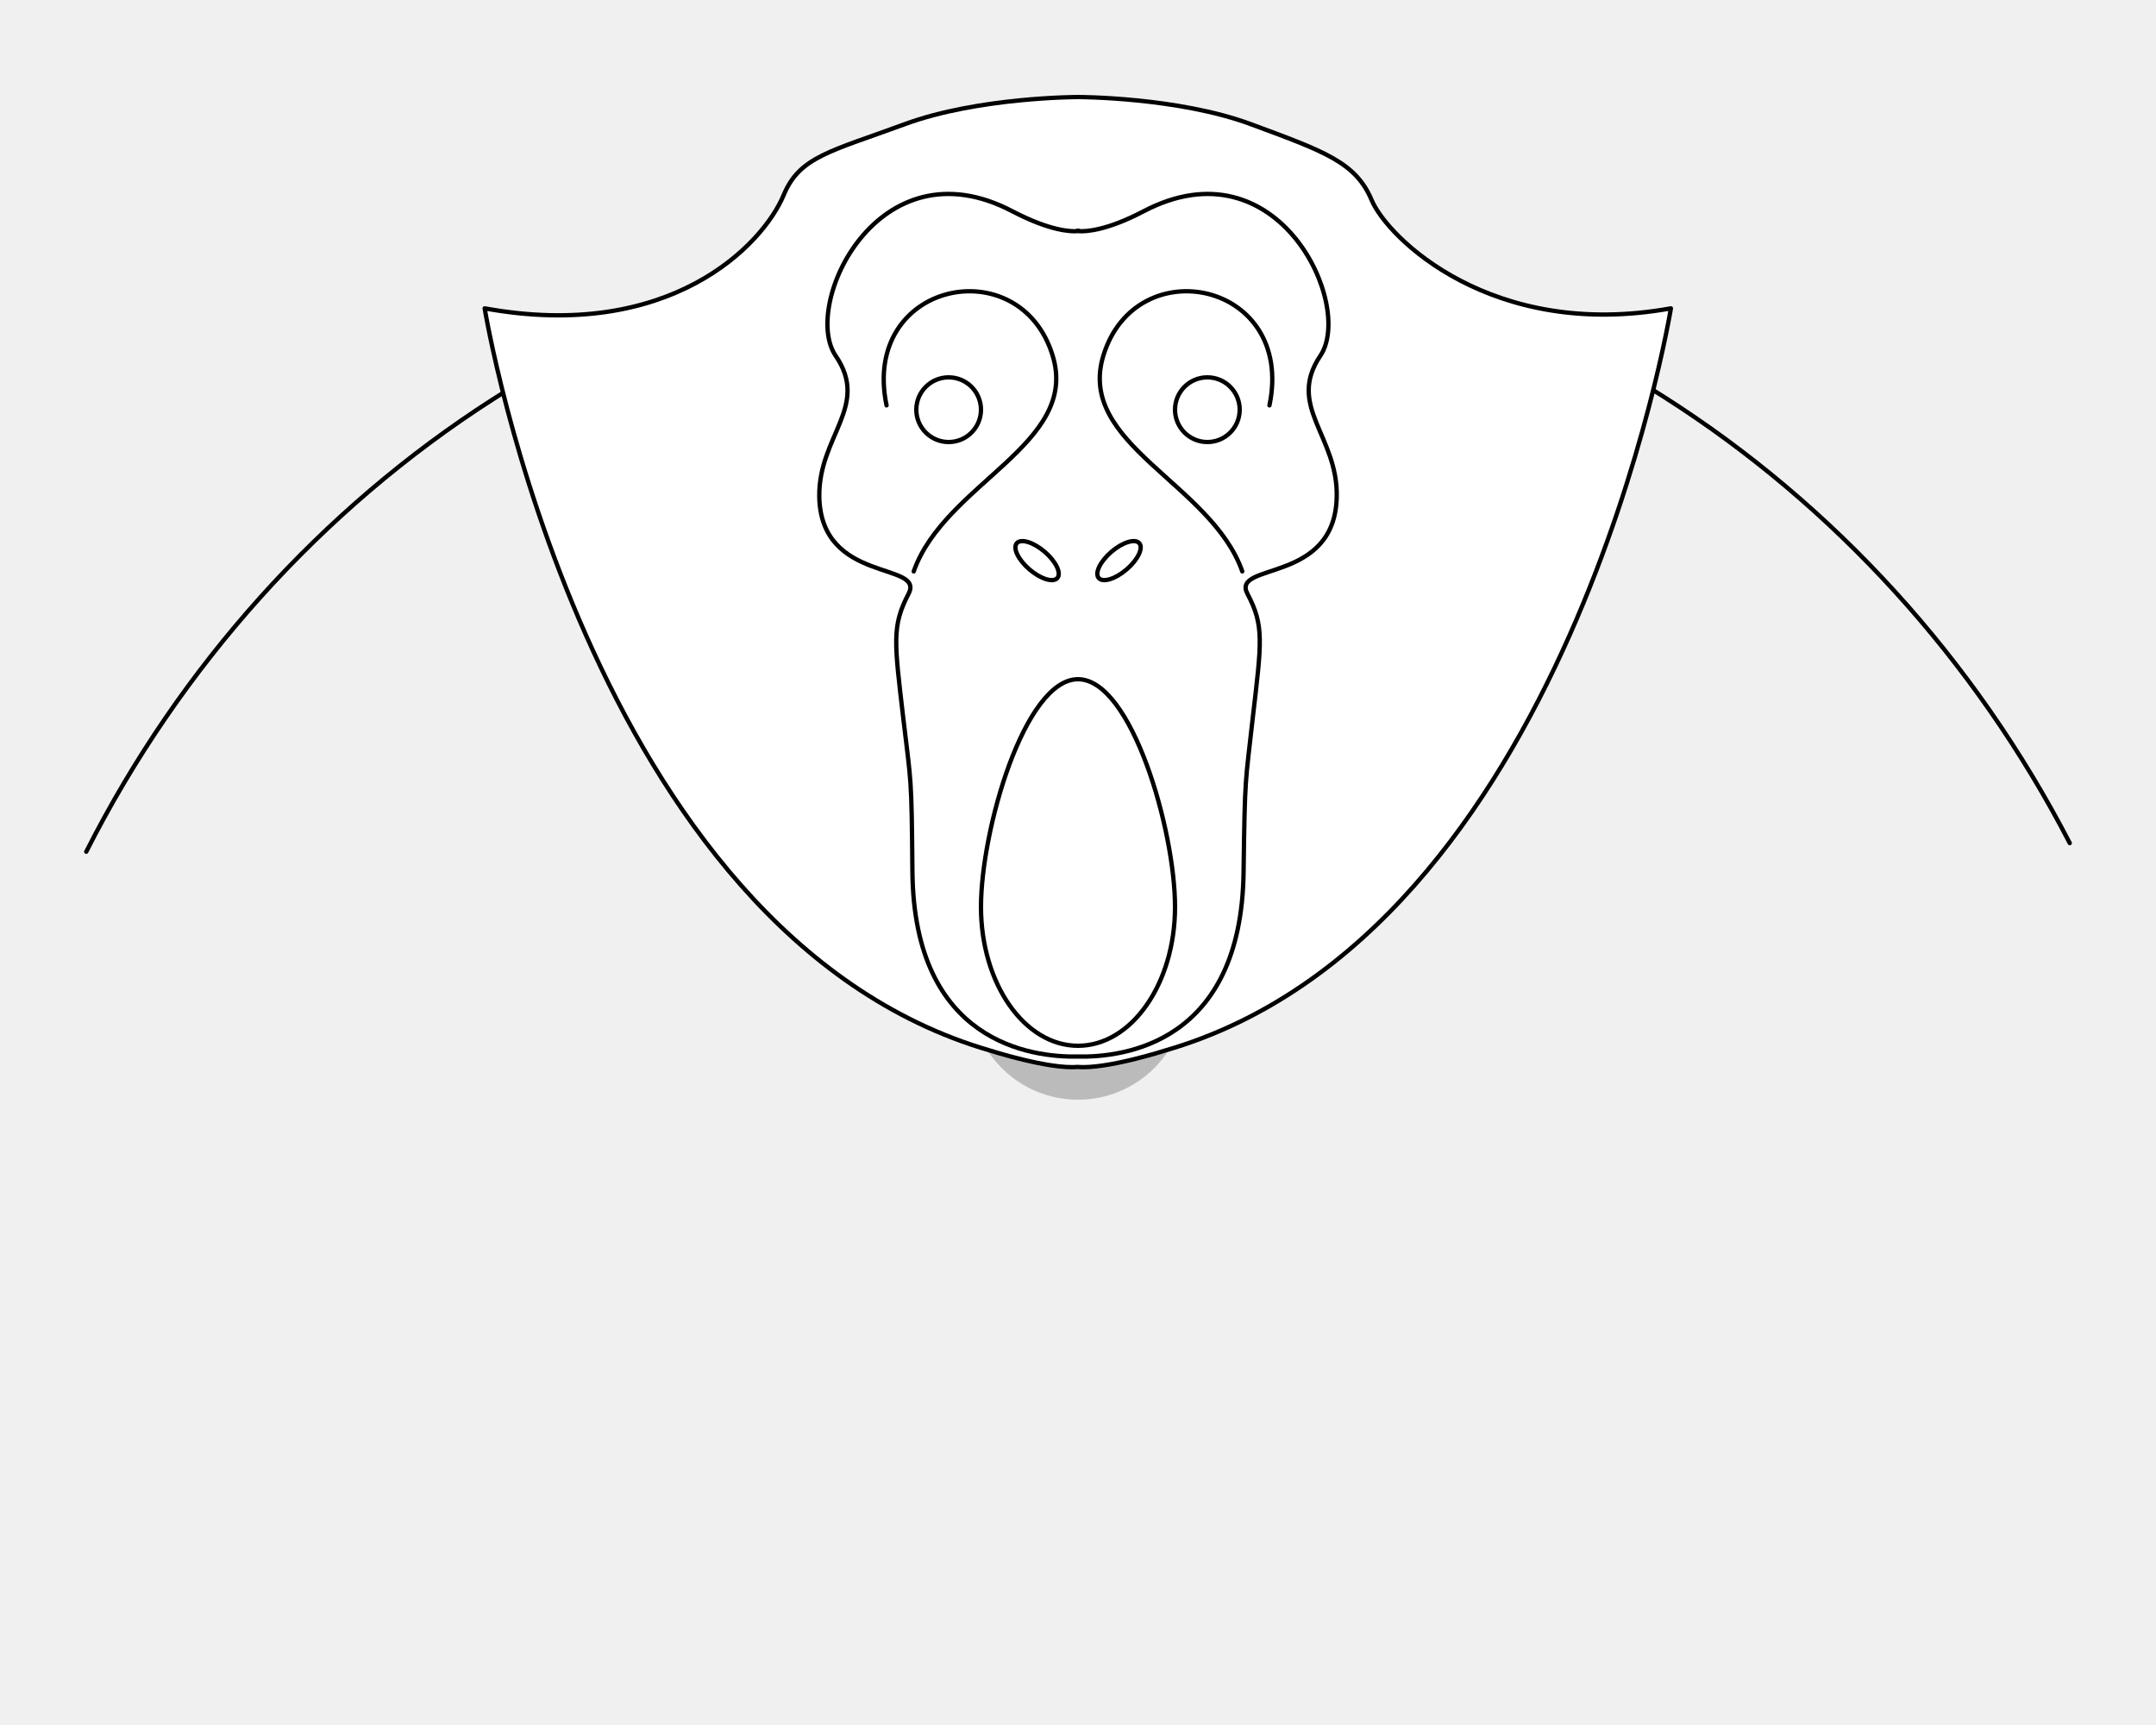
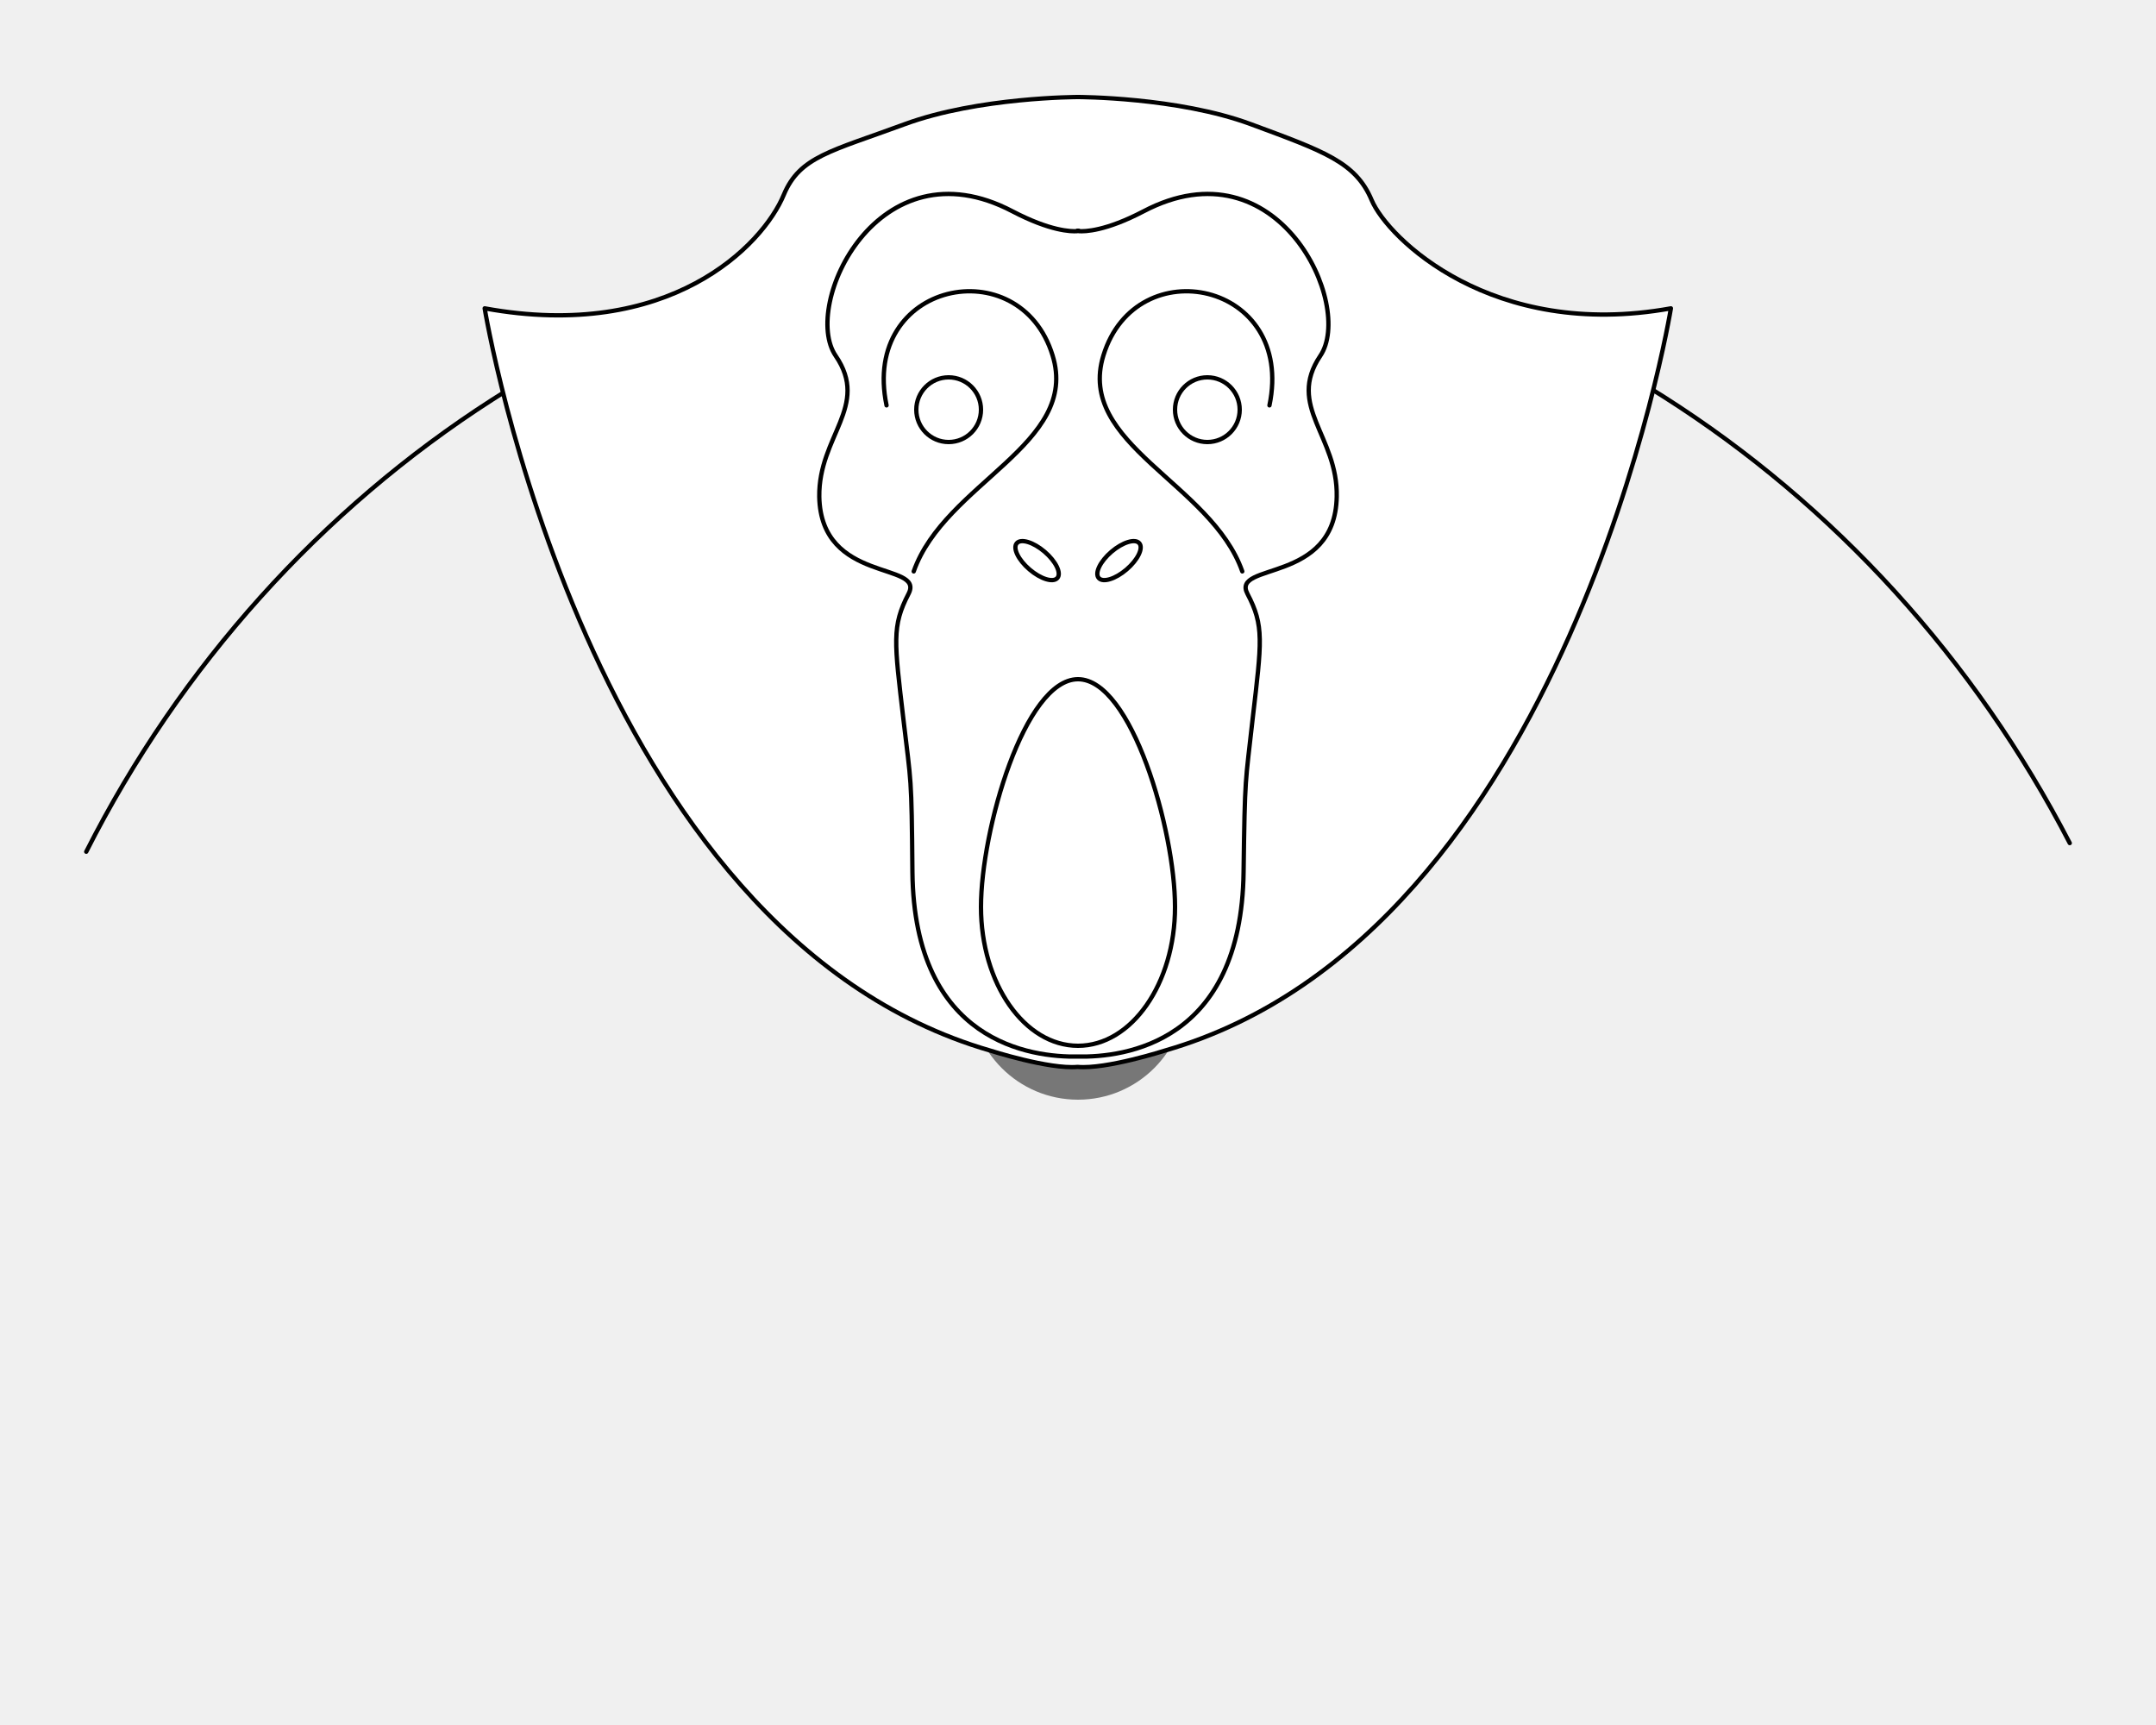
<svg xmlns="http://www.w3.org/2000/svg" version="1.1" id="Capa_2" x="0px" y="0px" viewBox="0 0 500 400" style="enable-background: new 0 0 500 400;" xml:space="preserve">
  <style type="text/css">
        .bordes {
            fill: none;
            stroke: #000000;
            stroke-linecap: round;
            stroke-linejoin: round;
            stroke-miterlimit: 10;
        }
        .llenos {
            fill: #ffffff;
            stroke: #000000;
            stroke-linecap: round;
            stroke-linejoin: round;
            stroke-miterlimit: 10;
        }

        @keyframes infla {
            0% {
                transform: scale(1);
            }
            100% {
                transform: scale(3);
            }
        }

        @keyframes mueve {
            0% {
                transform: translate(0, 20px);
            }
            100% {
                transform: translate(0, 0);
            }
        }

        #saco {
            transform-origin: center center;
            animation: infla 2s infinite alternate;
        }

        #hombros {
            transform-origin: center center;
            animation: mueve 2s infinite alternate;
        }

    </style>
-   <circle id="saco" fill="#BBBBBB" cx="250" cy="230" r="25" />
+   <circle id="saco" fill="#777777" cx="250" cy="230" r="25" />
  <path id="hombros" class="bordes" d="M20,197.5c43.7-86.2,130.6-145,230.5-145c99.2,0,185.4,57.8,229.5,143" />
  <path id="cabeza" class="llenos" d="M387.5,71.5c-41.4,7.5-65.7-16.3-69.4-25.1c-3.7-8.8-11-11.3-28-17.6S250,22.5,250,22.5     s-23.1,0-40.2,6.3s-24.3,7.5-28,16.3c-4.9,11.9-26.7,34.2-69.4,26.4c0,0,23.7,145,117.2,172.1c0,0,13.7,4.4,20.3,3.8     c6.6,0.6,20.3-3.8,20.3-3.8C363.8,216.6,387.5,71.5,387.5,71.5z" />
  <path id="cara" class="llenos" d="M310,115.2c0.3-14.1-11.7-21-3.8-32.7c7.9-11.7-9.8-49.9-41-33.5c-8.8,4.6-13.6,4.7-15,4.6l0-0.1     c0,0-0.1,0-0.2,0c-0.1,0-0.2,0-0.2,0l0,0.1c-1.4,0.1-6.2,0-15-4.6c-31.2-16.4-49,21.8-41,33.5s-4,18.6-3.8,32.7     c0.4,20.2,24.6,15,20.7,22.5s-3.3,11.1-1.2,29c1.8,15.3,1.9,12.7,2.1,35.5c0.4,39.6,27.6,43,38.4,42.8c10.7,0.2,37.9-3.1,38.4-42.8     c0.3-22.8,0.4-20.2,2.1-35.5c2.1-18,2.7-21.6-1.2-29C285.4,130.3,309.6,135.5,310,115.2z" />
  <path id="boca" class="llenos" d="M272.5,210.3c0,17.8-10.1,32.2-22.5,32.2c-12.4,0-22.5-14.4-22.5-32.2s10.1-52.8,22.5-52.8     C262.4,157.5,272.5,192.5,272.5,210.3z" />
  <ellipse id="fosa-nasal-izquierda" transform="matrix(0.6501 -0.7599 0.7599 0.6501 -14.6258 228.2398)" class="llenos" cx="240.5" cy="130" rx="2.7" ry="6.2" />
  <ellipse id="fosa-nasal-izquierda_1_" transform="matrix(0.7599 -0.6501 0.6501 0.7599 -22.1963 199.9104)" class="llenos" cx="259.5" cy="130" rx="6.2" ry="2.7" />
  <circle id="ojo-izquierdo" class="llenos" cx="220" cy="95" r="7.5" />
  <circle id="ojo-derecho" class="llenos" cx="280" cy="95" r="7.5" />
  <path id="contorno-ojo-derecho" class="bordes" d="M288.1,132.5c-7.2-20.5-38.6-29.5-32.2-50.1c7.6-24.7,44.5-17.1,38.5,11.6" />
  <path id="contorno-ojo-izquierdo" class="bordes" d="M211.9,132.5c7.2-20.5,38.6-29.5,32.2-50.1c-7.6-24.7-44.5-17.1-38.5,11.6" />
</svg>
